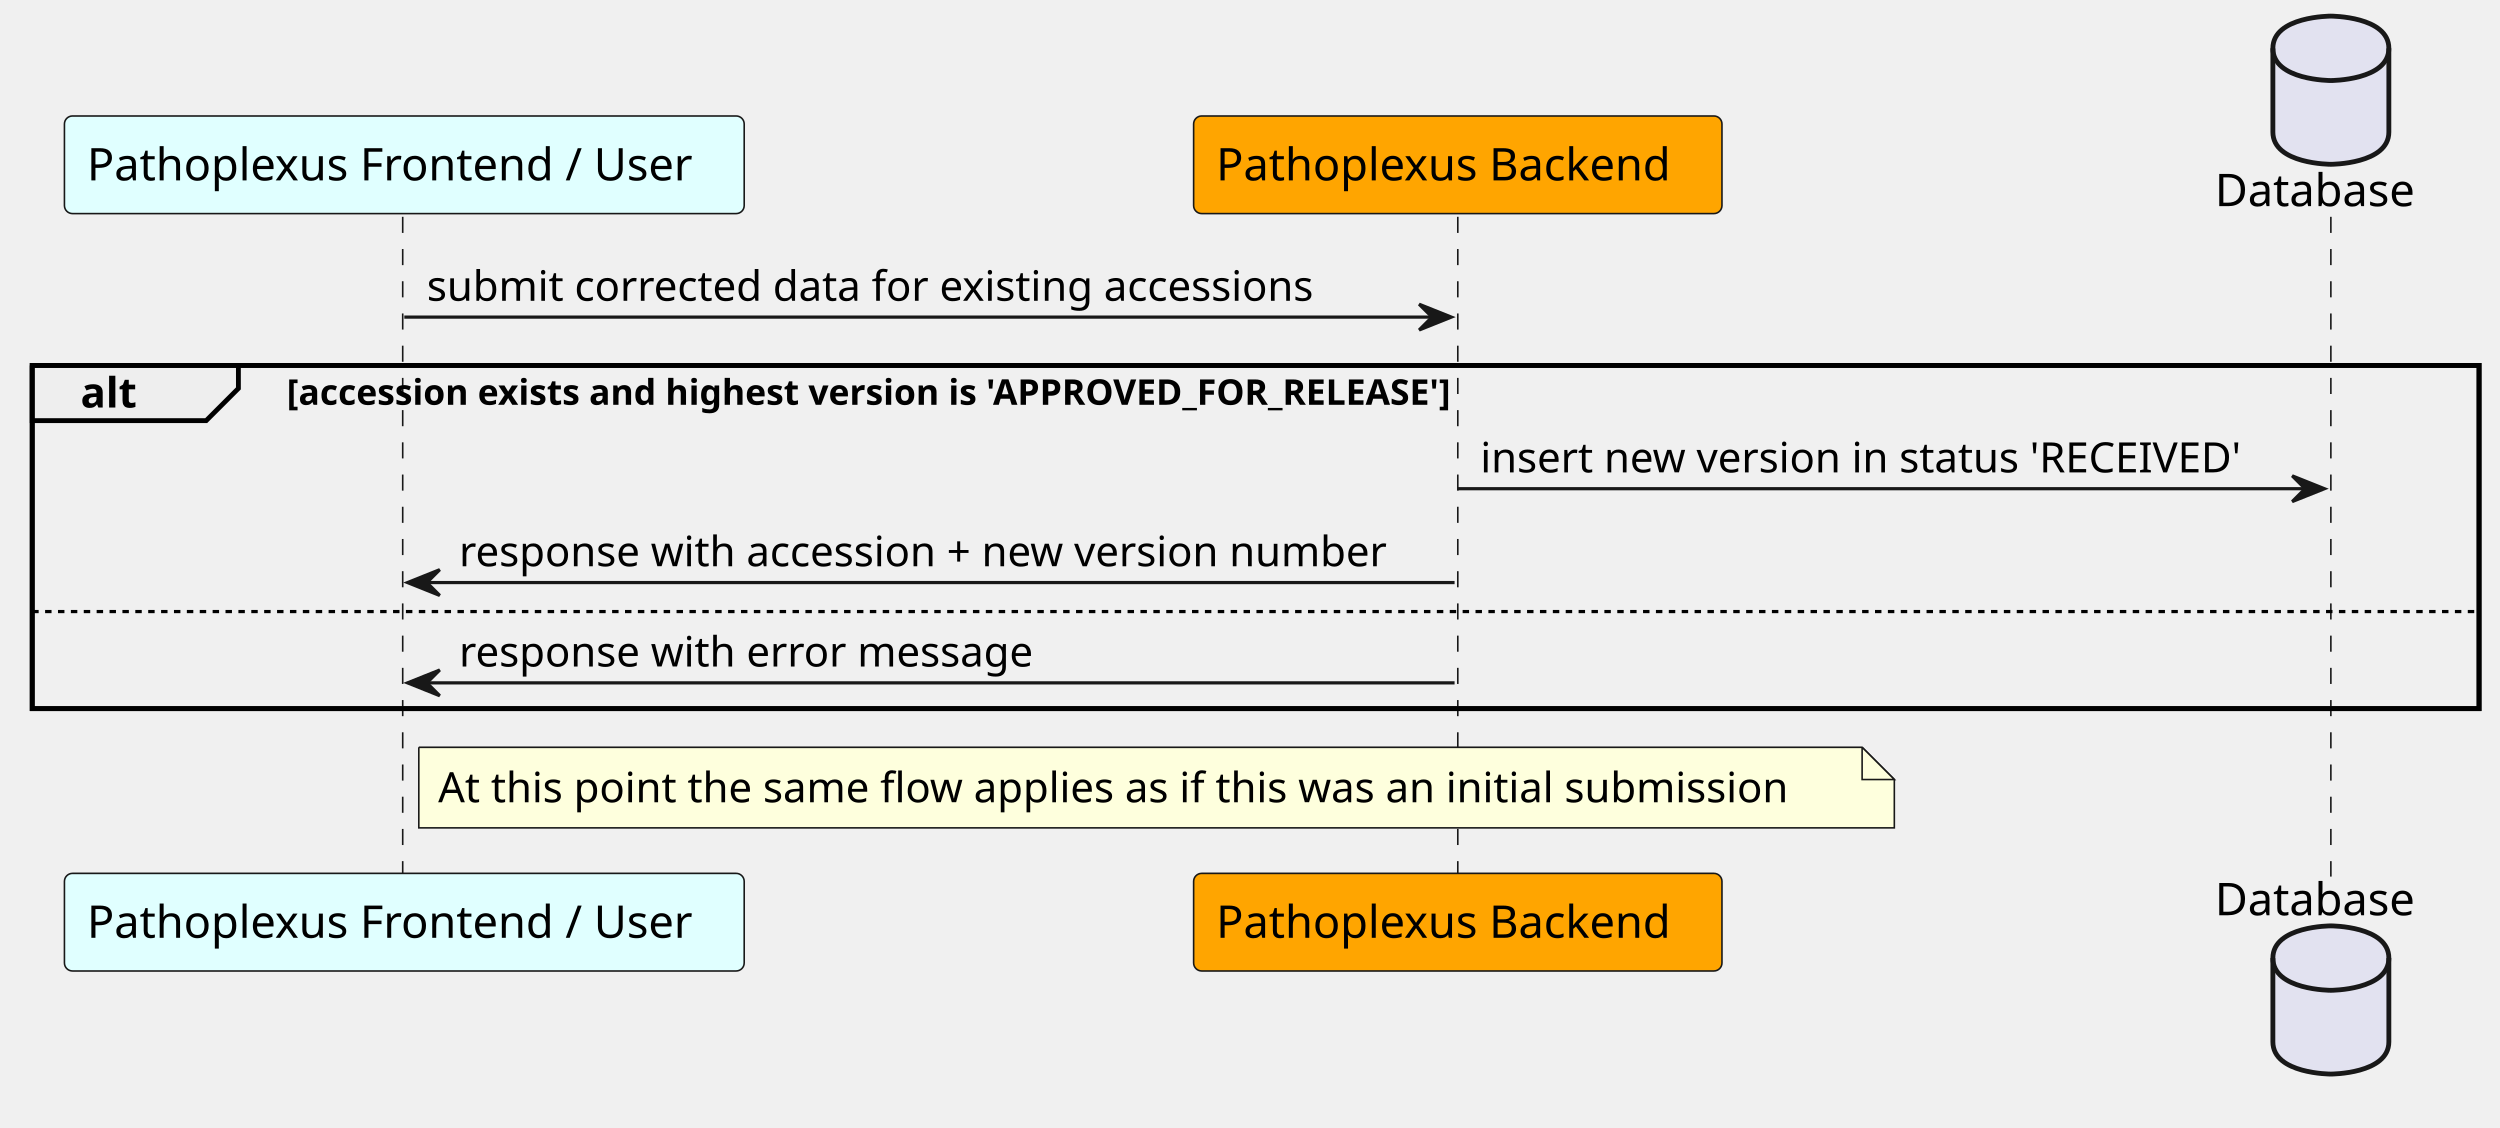
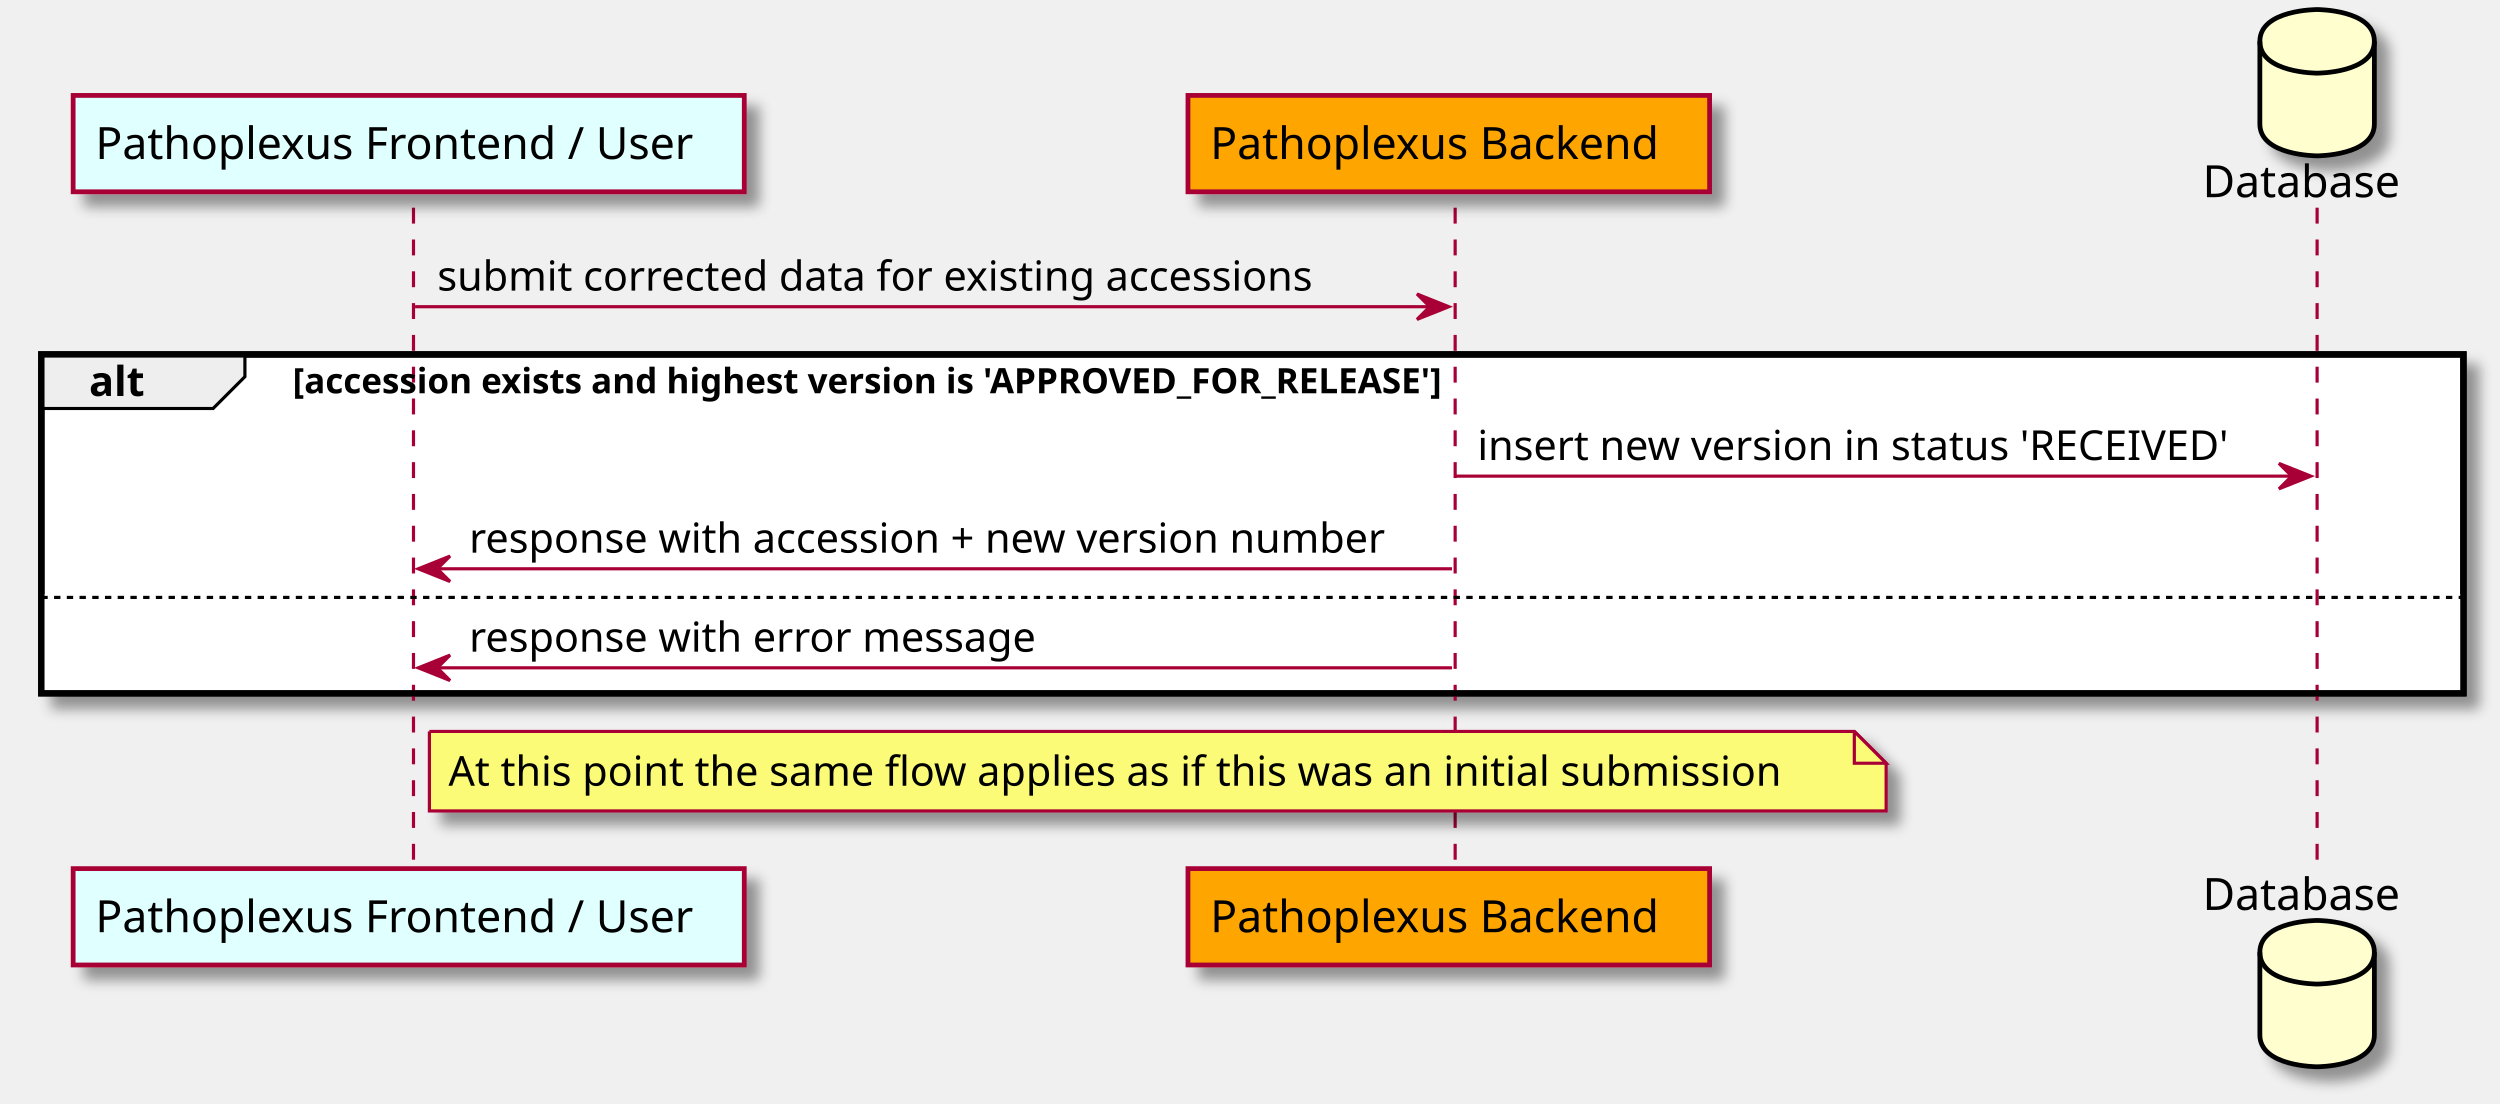
- <svg xmlns="http://www.w3.org/2000/svg" contentStyleType="text/css" height="350px" preserveAspectRatio="none" style="width:776px;height:350px;background:#FFFFFF;" version="1.1" viewBox="0 0 776 350" width="776px" zoomAndPan="magnify">
-   <defs />
+ <svg xmlns="http://www.w3.org/2000/svg" contentScriptType="application/ecmascript" contentStyleType="text/css" height="347px" preserveAspectRatio="none" style="width:786px;height:347px;" version="1.1" viewBox="0 0 786 347" width="786px" zoomAndPan="magnify">
+   <defs>
+     <filter height="300%" id="f10n8hi4q4nmrg" width="300%" x="-1" y="-1">
+       <feGaussianBlur result="blurOut" stdDeviation="2.0" />
+       <feColorMatrix in="blurOut" result="blurOut2" type="matrix" values="0 0 0 0 0 0 0 0 0 0 0 0 0 0 0 0 0 0 .4 0" />
+       <feOffset dx="4.0" dy="4.0" in="blurOut2" result="blurOut3" />
+       <feBlend in="SourceGraphic" in2="blurOut3" mode="normal" />
+     </filter>
+   </defs>
  <g>
-     <rect fill="none" height="106.531" style="stroke:#000000;stroke-width:1.5;" width="759.5" x="10" y="113.43" />
-     <line style="stroke:#181818;stroke-width:0.5;stroke-dasharray:5.0,5.0;" x1="125" x2="125" y1="67.297" y2="272.094" />
-     <line style="stroke:#181818;stroke-width:0.5;stroke-dasharray:5.0,5.0;" x1="452.5" x2="452.5" y1="67.297" y2="272.094" />
-     <line style="stroke:#181818;stroke-width:0.5;stroke-dasharray:5.0,5.0;" x1="723.5" x2="723.5" y1="67.297" y2="272.094" />
-     <rect fill="#E0FFFF" height="30.297" rx="2.5" ry="2.5" style="stroke:#181818;stroke-width:0.5;" width="211" x="20" y="36" />
-     <text fill="#000000" font-family="sans-serif" font-size="14" lengthAdjust="spacing" textLength="197" x="27" y="55.995">Pathoplexus Frontend / User</text>
-     <rect fill="#E0FFFF" height="30.297" rx="2.5" ry="2.5" style="stroke:#181818;stroke-width:0.5;" width="211" x="20" y="271.094" />
-     <text fill="#000000" font-family="sans-serif" font-size="14" lengthAdjust="spacing" textLength="197" x="27" y="291.089">Pathoplexus Frontend / User</text>
-     <rect fill="#FFA500" height="30.297" rx="2.5" ry="2.5" style="stroke:#181818;stroke-width:0.5;" width="164" x="370.5" y="36" />
-     <text fill="#000000" font-family="sans-serif" font-size="14" lengthAdjust="spacing" textLength="150" x="377.5" y="55.995">Pathoplexus Backend</text>
-     <rect fill="#FFA500" height="30.297" rx="2.5" ry="2.5" style="stroke:#181818;stroke-width:0.5;" width="164" x="370.5" y="271.094" />
-     <text fill="#000000" font-family="sans-serif" font-size="14" lengthAdjust="spacing" textLength="150" x="377.5" y="291.089">Pathoplexus Backend</text>
-     <text fill="#000000" font-family="sans-serif" font-size="14" lengthAdjust="spacing" textLength="66" x="687.5" y="63.995">Database</text>
-     <path d="M705.5,15 C705.5,5 723.5,5 723.5,5 C723.5,5 741.5,5 741.5,15 L741.5,41 C741.5,51 723.5,51 723.5,51 C723.5,51 705.5,51 705.5,41 L705.5,15 " fill="#E2E2F0" style="stroke:#181818;stroke-width:1.5;" />
-     <path d="M705.5,15 C705.5,25 723.5,25 723.5,25 C723.5,25 741.5,25 741.5,15 " fill="none" style="stroke:#181818;stroke-width:1.5;" />
-     <text fill="#000000" font-family="sans-serif" font-size="14" lengthAdjust="spacing" textLength="66" x="687.5" y="284.089">Database</text>
-     <path d="M705.5,297.391 C705.5,287.391 723.5,287.391 723.5,287.391 C723.5,287.391 741.5,287.391 741.5,297.391 L741.5,323.391 C741.5,333.391 723.5,333.391 723.5,333.391 C723.5,333.391 705.5,333.391 705.5,323.391 L705.5,297.391 " fill="#E2E2F0" style="stroke:#181818;stroke-width:1.5;" />
-     <path d="M705.5,297.391 C705.5,307.391 723.5,307.391 723.5,307.391 C723.5,307.391 741.5,307.391 741.5,297.391 " fill="none" style="stroke:#181818;stroke-width:1.5;" />
-     <polygon fill="#181818" points="440.5,94.43,450.5,98.43,440.5,102.43,444.5,98.43" style="stroke:#181818;stroke-width:1.0;" />
-     <line style="stroke:#181818;stroke-width:1.0;" x1="125.5" x2="446.5" y1="98.43" y2="98.43" />
-     <text fill="#000000" font-family="sans-serif" font-size="13" lengthAdjust="spacing" textLength="290" x="132.5" y="93.364">submit corrected data for existing accessions</text>
-     <path d="M10,113.43 L74,113.43 L74,120.562 L64,130.562 L10,130.562 L10,113.43 " fill="#EEEEEE" style="stroke:#000000;stroke-width:1.5;" />
-     <rect fill="none" height="106.531" style="stroke:#000000;stroke-width:1.5;" width="759.5" x="10" y="113.43" />
-     <text fill="#000000" font-family="sans-serif" font-size="13" font-weight="bold" lengthAdjust="spacing" textLength="19" x="25" y="126.497">alt</text>
-     <text fill="#000000" font-family="sans-serif" font-size="11" font-weight="bold" lengthAdjust="spacing" textLength="432" x="89" y="125.64">[accession exists and highest version is 'APPROVED_FOR_RELEASE']</text>
-     <polygon fill="#181818" points="711.5,147.695,721.5,151.695,711.5,155.695,715.5,151.695" style="stroke:#181818;stroke-width:1.0;" />
-     <line style="stroke:#181818;stroke-width:1.0;" x1="452.5" x2="717.5" y1="151.695" y2="151.695" />
-     <text fill="#000000" font-family="sans-serif" font-size="13" lengthAdjust="spacing" textLength="247" x="459.5" y="146.629">insert new version in status 'RECEIVED'</text>
-     <polygon fill="#181818" points="136.5,176.828,126.5,180.828,136.5,184.828,132.5,180.828" style="stroke:#181818;stroke-width:1.0;" />
-     <line style="stroke:#181818;stroke-width:1.0;" x1="130.5" x2="451.5" y1="180.828" y2="180.828" />
-     <text fill="#000000" font-family="sans-serif" font-size="13" lengthAdjust="spacing" textLength="303" x="142.5" y="175.762">response with accession + new version number</text>
-     <line style="stroke:#000000;stroke-width:1.0;stroke-dasharray:2.0,2.0;" x1="10" x2="769.5" y1="189.828" y2="189.828" />
-     <polygon fill="#181818" points="136.5,207.961,126.5,211.961,136.5,215.961,132.5,211.961" style="stroke:#181818;stroke-width:1.0;" />
-     <line style="stroke:#181818;stroke-width:1.0;" x1="130.5" x2="451.5" y1="211.961" y2="211.961" />
-     <text fill="#000000" font-family="sans-serif" font-size="13" lengthAdjust="spacing" textLength="186" x="142.5" y="206.895">response with error message</text>
-     <path d="M130,231.961 L130,256.961 L588,256.961 L588,241.961 L578,231.961 L130,231.961 " fill="#FEFFDD" style="stroke:#181818;stroke-width:0.5;" />
-     <path d="M578,231.961 L578,241.961 L588,241.961 L578,231.961 " fill="#FEFFDD" style="stroke:#181818;stroke-width:0.5;" />
-     <text fill="#000000" font-family="sans-serif" font-size="13" lengthAdjust="spacing" textLength="437" x="136" y="249.028">At this point the same flow applies as if this was an initial submission</text>
+     <rect fill="#FFFFFF" filter="url(#f10n8hi4q4nmrg)" height="106.531" style="stroke: #000000; stroke-width: 2.0;" width="761.5" x="13" y="111.43" />
+     <rect fill="#FFFFFF" height="31.133" style="stroke: none; stroke-width: 1.0;" width="761.5" x="13" y="186.828" />
+     <line style="stroke: #A80036; stroke-width: 1.0; stroke-dasharray: 5.0,5.0;" x1="130" x2="130" y1="65.297" y2="274.094" />
+     <line style="stroke: #A80036; stroke-width: 1.0; stroke-dasharray: 5.0,5.0;" x1="457.5" x2="457.5" y1="65.297" y2="274.094" />
+     <line style="stroke: #A80036; stroke-width: 1.0; stroke-dasharray: 5.0,5.0;" x1="728.5" x2="728.5" y1="65.297" y2="274.094" />
+     <rect fill="#E0FFFF" filter="url(#f10n8hi4q4nmrg)" height="30.297" style="stroke: #A80036; stroke-width: 1.5;" width="211" x="23" y="30" />
+     <text fill="#000000" font-family="sans-serif" font-size="14" lengthAdjust="spacingAndGlyphs" textLength="197" x="30" y="49.995">Pathoplexus Frontend / User</text>
+     <rect fill="#E0FFFF" filter="url(#f10n8hi4q4nmrg)" height="30.297" style="stroke: #A80036; stroke-width: 1.5;" width="211" x="23" y="273.094" />
+     <text fill="#000000" font-family="sans-serif" font-size="14" lengthAdjust="spacingAndGlyphs" textLength="197" x="30" y="293.089">Pathoplexus Frontend / User</text>
+     <rect fill="#FFA500" filter="url(#f10n8hi4q4nmrg)" height="30.297" style="stroke: #A80036; stroke-width: 1.5;" width="164" x="373.5" y="30" />
+     <text fill="#000000" font-family="sans-serif" font-size="14" lengthAdjust="spacingAndGlyphs" textLength="150" x="380.5" y="49.995">Pathoplexus Backend</text>
+     <rect fill="#FFA500" filter="url(#f10n8hi4q4nmrg)" height="30.297" style="stroke: #A80036; stroke-width: 1.5;" width="164" x="373.5" y="273.094" />
+     <text fill="#000000" font-family="sans-serif" font-size="14" lengthAdjust="spacingAndGlyphs" textLength="150" x="380.5" y="293.089">Pathoplexus Backend</text>
+     <text fill="#000000" font-family="sans-serif" font-size="14" lengthAdjust="spacingAndGlyphs" textLength="66" x="692.5" y="61.995">Database</text>
+     <path d="M710.5,13 C710.5,3 728.5,3 728.5,3 C728.5,3 746.5,3 746.5,13 L746.5,39 C746.5,49 728.5,49 728.5,49 C728.5,49 710.5,49 710.5,39 L710.5,13 " fill="#FEFECE" filter="url(#f10n8hi4q4nmrg)" style="stroke: #000000; stroke-width: 1.5;" />
+     <path d="M710.5,13 C710.5,23 728.5,23 728.5,23 C728.5,23 746.5,23 746.5,13 " fill="none" style="stroke: #000000; stroke-width: 1.5;" />
+     <text fill="#000000" font-family="sans-serif" font-size="14" lengthAdjust="spacingAndGlyphs" textLength="66" x="692.5" y="286.089">Database</text>
+     <path d="M710.5,299.391 C710.5,289.391 728.5,289.391 728.5,289.391 C728.5,289.391 746.5,289.391 746.5,299.391 L746.5,325.391 C746.5,335.391 728.5,335.391 728.5,335.391 C728.5,335.391 710.5,335.391 710.5,325.391 L710.5,299.391 " fill="#FEFECE" filter="url(#f10n8hi4q4nmrg)" style="stroke: #000000; stroke-width: 1.5;" />
+     <path d="M710.5,299.391 C710.5,309.391 728.5,309.391 728.5,309.391 C728.5,309.391 746.5,309.391 746.5,299.391 " fill="none" style="stroke: #000000; stroke-width: 1.5;" />
+     <polygon fill="#A80036" points="445.5,92.43,455.5,96.43,445.5,100.43,449.5,96.43" style="stroke: #A80036; stroke-width: 1.0;" />
+     <line style="stroke: #A80036; stroke-width: 1.0;" x1="130.5" x2="451.5" y1="96.43" y2="96.43" />
+     <text fill="#000000" font-family="sans-serif" font-size="13" lengthAdjust="spacingAndGlyphs" textLength="290" x="137.5" y="91.364">submit corrected data for existing accessions</text>
+     <path d="M13,111.43 L77,111.43 L77,118.43 L67,128.43 L13,128.43 L13,111.43 " fill="#EEEEEE" style="stroke: #000000; stroke-width: 1.0;" />
+     <rect fill="none" height="106.531" style="stroke: #000000; stroke-width: 2.0;" width="761.5" x="13" y="111.43" />
+     <text fill="#000000" font-family="sans-serif" font-size="13" font-weight="bold" lengthAdjust="spacingAndGlyphs" textLength="19" x="28" y="124.497">alt</text>
+     <text fill="#000000" font-family="sans-serif" font-size="11" font-weight="bold" lengthAdjust="spacingAndGlyphs" textLength="432" x="92" y="123.64">[accession exists and highest version is 'APPROVED_FOR_RELEASE']</text>
+     <polygon fill="#A80036" points="716.5,145.695,726.5,149.695,716.5,153.695,720.5,149.695" style="stroke: #A80036; stroke-width: 1.0;" />
+     <line style="stroke: #A80036; stroke-width: 1.0;" x1="457.5" x2="722.5" y1="149.695" y2="149.695" />
+     <text fill="#000000" font-family="sans-serif" font-size="13" lengthAdjust="spacingAndGlyphs" textLength="247" x="464.5" y="144.629">insert new version in status 'RECEIVED'</text>
+     <polygon fill="#A80036" points="141.5,174.828,131.5,178.828,141.5,182.828,137.5,178.828" style="stroke: #A80036; stroke-width: 1.0;" />
+     <line style="stroke: #A80036; stroke-width: 1.0;" x1="135.5" x2="456.5" y1="178.828" y2="178.828" />
+     <text fill="#000000" font-family="sans-serif" font-size="13" lengthAdjust="spacingAndGlyphs" textLength="303" x="147.5" y="173.762">response with accession + new version number</text>
+     <line style="stroke: #000000; stroke-width: 1.0; stroke-dasharray: 2.0,2.0;" x1="13" x2="774.5" y1="187.828" y2="187.828" />
+     <polygon fill="#A80036" points="141.5,205.961,131.5,209.961,141.5,213.961,137.5,209.961" style="stroke: #A80036; stroke-width: 1.0;" />
+     <line style="stroke: #A80036; stroke-width: 1.0;" x1="135.5" x2="456.5" y1="209.961" y2="209.961" />
+     <text fill="#000000" font-family="sans-serif" font-size="13" lengthAdjust="spacingAndGlyphs" textLength="186" x="147.5" y="204.895">response with error message</text>
+     <path d="M135,229.961 L135,254.961 L593,254.961 L593,239.961 L583,229.961 L135,229.961 " fill="#FBFB77" filter="url(#f10n8hi4q4nmrg)" style="stroke: #A80036; stroke-width: 1.0;" />
+     <path d="M583,229.961 L583,239.961 L593,239.961 L583,229.961 " fill="#FBFB77" style="stroke: #A80036; stroke-width: 1.0;" />
+     <text fill="#000000" font-family="sans-serif" font-size="13" lengthAdjust="spacingAndGlyphs" textLength="437" x="141" y="247.028">At this point the same flow applies as if this was an initial submission</text>
  </g>
</svg>
